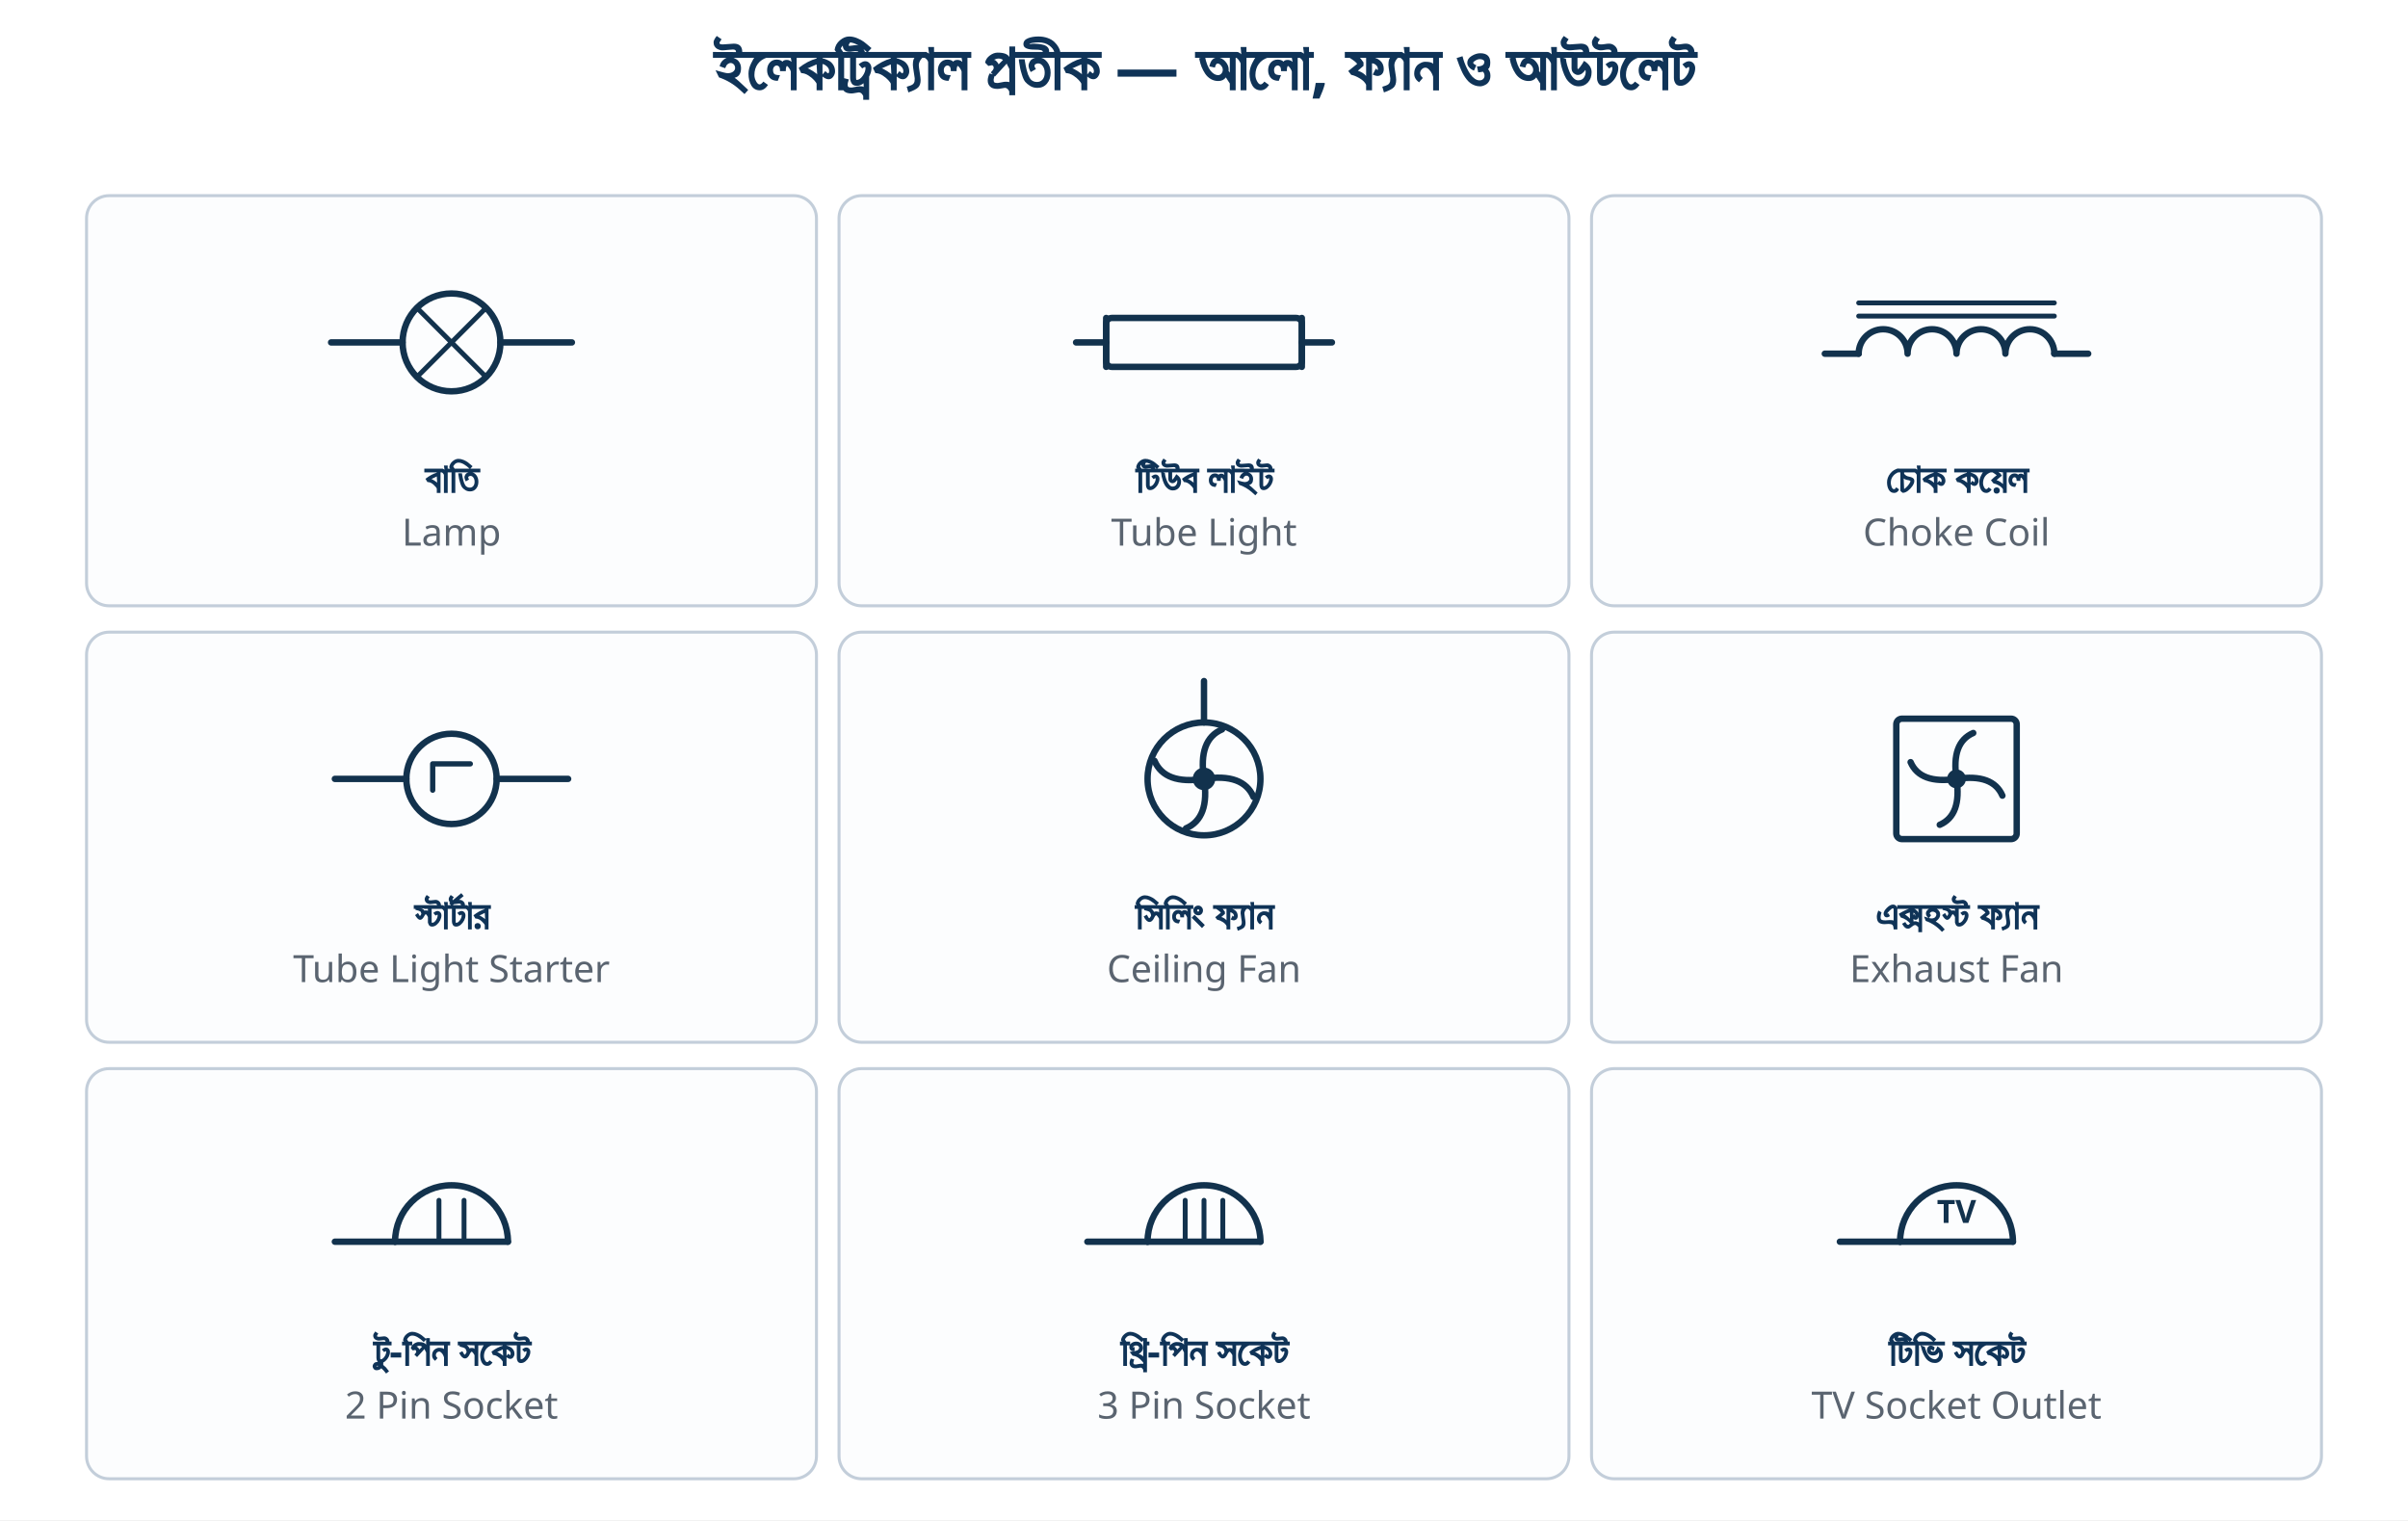
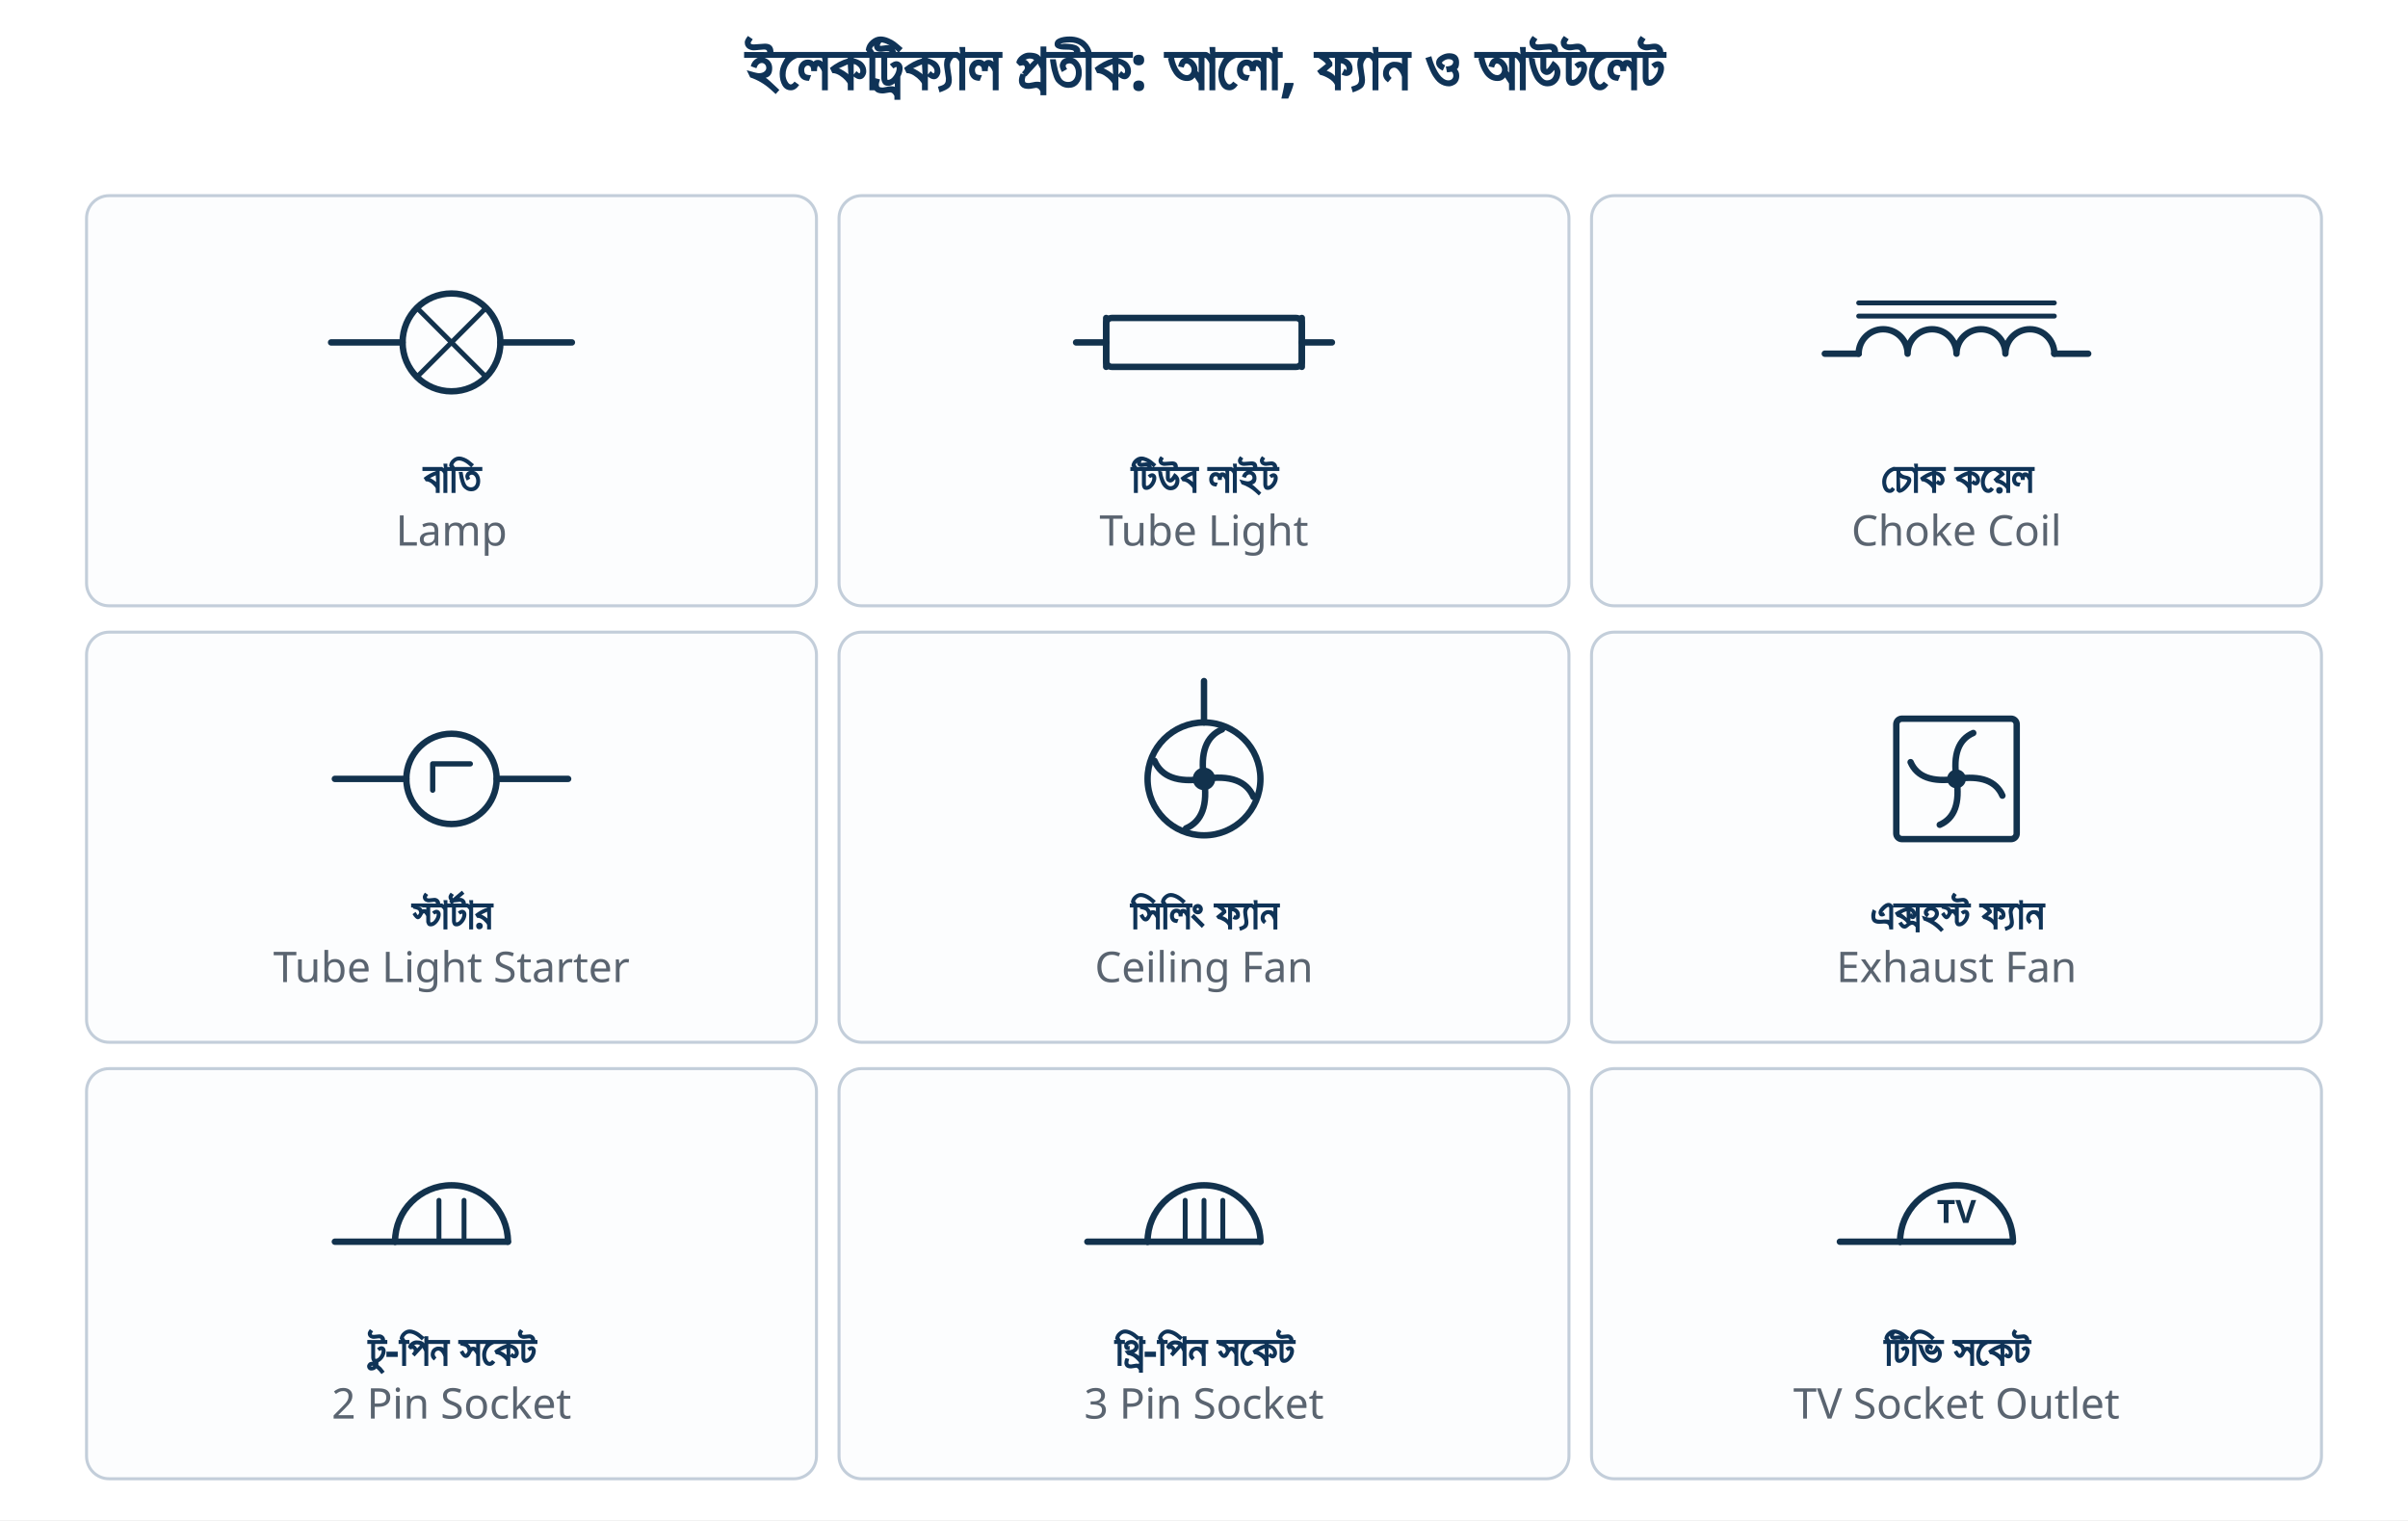
<svg xmlns="http://www.w3.org/2000/svg" width="1280" height="808" viewBox="0 0 1280 808">
  <rect width="1280" height="808" fill="#FFFFFF" />
-   <text x="640.0" y="48.0" font-family="Kalpurush" font-size="34" font-weight="700" fill="#0F3357" text-anchor="middle">ইলেকট্রিক্যাল প্রতীক — আলো, ফ্যান ও আউটলেট</text>
+   <text x="640.0" y="48.0" font-family="Kalpurush" font-size="34" font-weight="700" fill="#0F3357" text-anchor="middle">ইলেকট্রিক্যাল প্রতীক: আলো, ফ্যান ও আউটলেট</text>
  <rect x="46.0" y="104.0" width="388.0" height="218.0" rx="12" fill="#FCFDFE" stroke="#C3CEDA" stroke-width="1.6" />
  <circle cx="240.0" cy="182.0" r="26.0" fill="none" stroke="#12324D" stroke-width="3.4" />
  <path d="M 221.618 163.618 L 258.382 200.382" fill="none" stroke="#12324D" stroke-width="2.6" stroke-linecap="round" stroke-linejoin="round" />
  <path d="M 221.618 200.382 L 258.382 163.618" fill="none" stroke="#12324D" stroke-width="2.6" stroke-linecap="round" stroke-linejoin="round" />
  <path d="M 176.0 182.0 L 214.0 182.0" fill="none" stroke="#12324D" stroke-width="3.4" stroke-linecap="round" stroke-linejoin="round" />
  <path d="M 266.0 182.0 L 304.0 182.0" fill="none" stroke="#12324D" stroke-width="3.4" stroke-linecap="round" stroke-linejoin="round" />
-   <text x="240.0" y="262.0" font-family="Kalpurush" font-size="21.5" font-weight="700" fill="#0F3357" text-anchor="middle">বাতি</text>
-   <text x="240.0" y="290.0" font-family="Kalpurush" font-size="20" font-weight="400" fill="#5A6470" text-anchor="middle">Lamp</text>
+   <text x="240.0" y="262.0" font-family="Kalpurush" font-size="23" font-weight="700" fill="#0F3357" text-anchor="middle">বাতি</text>
+   <text x="240.0" y="290.0" font-family="Kalpurush" font-size="22.5" font-weight="400" fill="#5A6470" text-anchor="middle">Lamp</text>
  <rect x="446.0" y="104.0" width="388.0" height="218.0" rx="12" fill="#FCFDFE" stroke="#C3CEDA" stroke-width="1.6" />
  <rect x="588.0" y="169.0" width="104.0" height="26.0" rx="3" fill="none" stroke="#12324D" stroke-width="3.4" />
  <path d="M 588.0 169 L 588.0 195" fill="none" stroke="#12324D" stroke-width="3.4" stroke-linecap="round" stroke-linejoin="round" />
  <path d="M 692.0 169 L 692.0 195" fill="none" stroke="#12324D" stroke-width="3.4" stroke-linecap="round" stroke-linejoin="round" />
  <path d="M 572.0 182.0 L 588.0 182.0" fill="none" stroke="#12324D" stroke-width="3.4" stroke-linecap="round" stroke-linejoin="round" />
  <path d="M 692.0 182.0 L 708.0 182.0" fill="none" stroke="#12324D" stroke-width="3.4" stroke-linecap="round" stroke-linejoin="round" />
-   <text x="640.0" y="262.0" font-family="Kalpurush" font-size="21.5" font-weight="700" fill="#0F3357" text-anchor="middle">টিউব লাইট</text>
-   <text x="640.0" y="290.0" font-family="Kalpurush" font-size="20" font-weight="400" fill="#5A6470" text-anchor="middle">Tube Light</text>
+   <text x="640.0" y="262.0" font-family="Kalpurush" font-size="23" font-weight="700" fill="#0F3357" text-anchor="middle">টিউব লাইট</text>
+   <text x="640.0" y="290.0" font-family="Kalpurush" font-size="22.5" font-weight="400" fill="#5A6470" text-anchor="middle">Tube Light</text>
  <rect x="846.0" y="104.0" width="388.0" height="218.0" rx="12" fill="#FCFDFE" stroke="#C3CEDA" stroke-width="1.6" />
  <path d="M 988.0 188 A 13 13 0 0 1 1014.0 188 M 1014.0 188 A 13 13 0 0 1 1040.0 188 M 1040.0 188 A 13 13 0 0 1 1066.0 188 M 1066.0 188 A 13 13 0 0 1 1092.0 188 " fill="none" stroke="#12324D" stroke-width="3.4" stroke-linecap="round" stroke-linejoin="round" />
  <path d="M 988.0 168 L 1092.0 168" fill="none" stroke="#12324D" stroke-width="2.6" stroke-linecap="round" stroke-linejoin="round" />
  <path d="M 988.0 161 L 1092.0 161" fill="none" stroke="#12324D" stroke-width="2.6" stroke-linecap="round" stroke-linejoin="round" />
  <path d="M 970.0 188.0 L 988.0 188.0" fill="none" stroke="#12324D" stroke-width="3.4" stroke-linecap="round" stroke-linejoin="round" />
  <path d="M 1092.0 188.0 L 1110.0 188.0" fill="none" stroke="#12324D" stroke-width="3.4" stroke-linecap="round" stroke-linejoin="round" />
-   <text x="1040.0" y="262.0" font-family="Kalpurush" font-size="21.5" font-weight="700" fill="#0F3357" text-anchor="middle">চোক কয়েল</text>
-   <text x="1040.0" y="290.0" font-family="Kalpurush" font-size="20" font-weight="400" fill="#5A6470" text-anchor="middle">Choke Coil</text>
+   <text x="1040.0" y="262.0" font-family="Kalpurush" font-size="23" font-weight="700" fill="#0F3357" text-anchor="middle">চোক কয়েল</text>
+   <text x="1040.0" y="290.0" font-family="Kalpurush" font-size="22.5" font-weight="400" fill="#5A6470" text-anchor="middle">Choke Coil</text>
  <rect x="46.0" y="336.0" width="388.0" height="218.0" rx="12" fill="#FCFDFE" stroke="#C3CEDA" stroke-width="1.6" />
  <circle cx="240.0" cy="414.0" r="24.0" fill="none" stroke="#12324D" stroke-width="3.4" />
  <path d="M 230.0 420 L 230.0 406 L 250.0 406" fill="none" stroke="#12324D" stroke-width="2.8" stroke-linecap="round" stroke-linejoin="round" />
  <path d="M 178.0 414.0 L 216.0 414.0" fill="none" stroke="#12324D" stroke-width="3.4" stroke-linecap="round" stroke-linejoin="round" />
  <path d="M 264.0 414.0 L 302.0 414.0" fill="none" stroke="#12324D" stroke-width="3.4" stroke-linecap="round" stroke-linejoin="round" />
-   <text x="240.0" y="494.0" font-family="Kalpurush" font-size="21.5" font-weight="700" fill="#0F3357" text-anchor="middle">স্টার্টার</text>
-   <text x="240.0" y="522.0" font-family="Kalpurush" font-size="20" font-weight="400" fill="#5A6470" text-anchor="middle">Tube Light Starter</text>
+   <text x="240.0" y="494.0" font-family="Kalpurush" font-size="23" font-weight="700" fill="#0F3357" text-anchor="middle">স্টার্টার</text>
+   <text x="240.0" y="522.0" font-family="Kalpurush" font-size="22.5" font-weight="400" fill="#5A6470" text-anchor="middle">Tube Light Starter</text>
  <rect x="446.0" y="336.0" width="388.0" height="218.0" rx="12" fill="#FCFDFE" stroke="#C3CEDA" stroke-width="1.6" />
  <circle cx="640.0" cy="414.0" r="30.0" fill="none" stroke="#12324D" stroke-width="3.4" />
  <path d="M 640.0 414 Q 660.8 410.8 666.3 423.6" fill="none" stroke="#12324D" stroke-width="3.4" stroke-linecap="round" stroke-linejoin="round" />
  <path d="M 640.0 414 Q 643.2 434.8 630.4 440.3" fill="none" stroke="#12324D" stroke-width="3.4" stroke-linecap="round" stroke-linejoin="round" />
  <path d="M 640.0 414 Q 619.2 417.2 613.7 404.4" fill="none" stroke="#12324D" stroke-width="3.4" stroke-linecap="round" stroke-linejoin="round" />
  <path d="M 640.0 414 Q 636.8 393.2 649.6 387.7" fill="none" stroke="#12324D" stroke-width="3.4" stroke-linecap="round" stroke-linejoin="round" />
  <circle cx="640.0" cy="414.0" r="6.0" fill="#12324D" stroke="none" stroke-width="2" />
  <path d="M 640.0 362 L 640.0 384" fill="none" stroke="#12324D" stroke-width="3.4" stroke-linecap="round" stroke-linejoin="round" />
-   <text x="640.0" y="494.0" font-family="Kalpurush" font-size="21.5" font-weight="700" fill="#0F3357" text-anchor="middle">সিলিং ফ্যান</text>
-   <text x="640.0" y="522.0" font-family="Kalpurush" font-size="20" font-weight="400" fill="#5A6470" text-anchor="middle">Ceiling Fan</text>
+   <text x="640.0" y="494.0" font-family="Kalpurush" font-size="23" font-weight="700" fill="#0F3357" text-anchor="middle">সিলিং ফ্যান</text>
+   <text x="640.0" y="522.0" font-family="Kalpurush" font-size="22.5" font-weight="400" fill="#5A6470" text-anchor="middle">Ceiling Fan</text>
  <rect x="846.0" y="336.0" width="388.0" height="218.0" rx="12" fill="#FCFDFE" stroke="#C3CEDA" stroke-width="1.6" />
  <rect x="1008.0" y="382.0" width="64.0" height="64.0" rx="3" fill="none" stroke="#12324D" stroke-width="3.4" />
  <path d="M 1040.0 414 Q 1059.3 411.1 1064.4 422.9" fill="none" stroke="#12324D" stroke-width="3.4" stroke-linecap="round" stroke-linejoin="round" />
  <path d="M 1040.0 414 Q 1042.9 433.3 1031.1 438.4" fill="none" stroke="#12324D" stroke-width="3.4" stroke-linecap="round" stroke-linejoin="round" />
  <path d="M 1040.0 414 Q 1020.7 416.9 1015.6 405.1" fill="none" stroke="#12324D" stroke-width="3.4" stroke-linecap="round" stroke-linejoin="round" />
  <path d="M 1040.0 414 Q 1037.1 394.7 1048.9 389.6" fill="none" stroke="#12324D" stroke-width="3.4" stroke-linecap="round" stroke-linejoin="round" />
  <circle cx="1040.0" cy="414.0" r="5.0" fill="#12324D" stroke="none" stroke-width="2" />
-   <text x="1040.0" y="494.0" font-family="Kalpurush" font-size="21.5" font-weight="700" fill="#0F3357" text-anchor="middle">এক্সহস্ট ফ্যান</text>
-   <text x="1040.0" y="522.0" font-family="Kalpurush" font-size="20" font-weight="400" fill="#5A6470" text-anchor="middle">Exhaust Fan</text>
+   <text x="1040.0" y="494.0" font-family="Kalpurush" font-size="23" font-weight="700" fill="#0F3357" text-anchor="middle">এক্সহস্ট ফ্যান</text>
+   <text x="1040.0" y="522.0" font-family="Kalpurush" font-size="22.5" font-weight="400" fill="#5A6470" text-anchor="middle">Exhaust Fan</text>
  <rect x="46.0" y="568.0" width="388.0" height="218.0" rx="12" fill="#FCFDFE" stroke="#C3CEDA" stroke-width="1.6" />
  <path d="M 210.0 660 A 30 30 0 0 1 270.0 660" fill="none" stroke="#12324D" stroke-width="3.4" stroke-linecap="round" stroke-linejoin="round" />
  <path d="M 210.0 660 L 270.0 660" fill="none" stroke="#12324D" stroke-width="3.4" stroke-linecap="round" stroke-linejoin="round" />
  <path d="M 233.333 660 L 233.333 638" fill="none" stroke="#12324D" stroke-width="2.6" stroke-linecap="round" stroke-linejoin="round" />
  <path d="M 246.667 660 L 246.667 638" fill="none" stroke="#12324D" stroke-width="2.6" stroke-linecap="round" stroke-linejoin="round" />
  <path d="M 178.0 660.0 L 210.0 660.0" fill="none" stroke="#12324D" stroke-width="3.4" stroke-linecap="round" stroke-linejoin="round" />
-   <text x="240.0" y="726.0" font-family="Kalpurush" font-size="21.5" font-weight="700" fill="#0F3357" text-anchor="middle">টু-পিন সকেট</text>
-   <text x="240.0" y="754.0" font-family="Kalpurush" font-size="20" font-weight="400" fill="#5A6470" text-anchor="middle">2 Pin Socket</text>
+   <text x="240.0" y="726.0" font-family="Kalpurush" font-size="23" font-weight="700" fill="#0F3357" text-anchor="middle">টু-পিন সকেট</text>
+   <text x="240.0" y="754.0" font-family="Kalpurush" font-size="22.5" font-weight="400" fill="#5A6470" text-anchor="middle">2 Pin Socket</text>
  <rect x="446.0" y="568.0" width="388.0" height="218.0" rx="12" fill="#FCFDFE" stroke="#C3CEDA" stroke-width="1.6" />
  <path d="M 610.0 660 A 30 30 0 0 1 670.0 660" fill="none" stroke="#12324D" stroke-width="3.4" stroke-linecap="round" stroke-linejoin="round" />
  <path d="M 610.0 660 L 670.0 660" fill="none" stroke="#12324D" stroke-width="3.4" stroke-linecap="round" stroke-linejoin="round" />
  <path d="M 630.0 660 L 630.0 638" fill="none" stroke="#12324D" stroke-width="2.6" stroke-linecap="round" stroke-linejoin="round" />
  <path d="M 640.0 660 L 640.0 638" fill="none" stroke="#12324D" stroke-width="2.6" stroke-linecap="round" stroke-linejoin="round" />
  <path d="M 650.0 660 L 650.0 638" fill="none" stroke="#12324D" stroke-width="2.6" stroke-linecap="round" stroke-linejoin="round" />
  <path d="M 578.0 660.0 L 610.0 660.0" fill="none" stroke="#12324D" stroke-width="3.4" stroke-linecap="round" stroke-linejoin="round" />
-   <text x="640.0" y="726.0" font-family="Kalpurush" font-size="21.5" font-weight="700" fill="#0F3357" text-anchor="middle">থ্রি-পিন সকেট</text>
-   <text x="640.0" y="754.0" font-family="Kalpurush" font-size="20" font-weight="400" fill="#5A6470" text-anchor="middle">3 Pin Socket</text>
+   <text x="640.0" y="726.0" font-family="Kalpurush" font-size="23" font-weight="700" fill="#0F3357" text-anchor="middle">থ্রি-পিন সকেট</text>
+   <text x="640.0" y="754.0" font-family="Kalpurush" font-size="22.5" font-weight="400" fill="#5A6470" text-anchor="middle">3 Pin Socket</text>
  <rect x="846.0" y="568.0" width="388.0" height="218.0" rx="12" fill="#FCFDFE" stroke="#C3CEDA" stroke-width="1.6" />
  <path d="M 1010.0 660 A 30 30 0 0 1 1070.0 660" fill="none" stroke="#12324D" stroke-width="3.4" stroke-linecap="round" stroke-linejoin="round" />
  <path d="M 1010.0 660 L 1070.0 660" fill="none" stroke="#12324D" stroke-width="3.4" stroke-linecap="round" stroke-linejoin="round" />
  <text x="1040.0" y="650.0" font-family="Kalpurush" font-size="17" font-weight="700" fill="#12324D" text-anchor="middle">TV</text>
  <path d="M 978.0 660.0 L 1010.0 660.0" fill="none" stroke="#12324D" stroke-width="3.4" stroke-linecap="round" stroke-linejoin="round" />
-   <text x="1040.0" y="726.0" font-family="Kalpurush" font-size="21.5" font-weight="700" fill="#0F3357" text-anchor="middle">টিভি সকেট</text>
-   <text x="1040.0" y="754.0" font-family="Kalpurush" font-size="20" font-weight="400" fill="#5A6470" text-anchor="middle">TV Socket Outlet</text>
+   <text x="1040.0" y="726.0" font-family="Kalpurush" font-size="23" font-weight="700" fill="#0F3357" text-anchor="middle">টিভি সকেট</text>
+   <text x="1040.0" y="754.0" font-family="Kalpurush" font-size="22.5" font-weight="400" fill="#5A6470" text-anchor="middle">TV Socket Outlet</text>
</svg>
